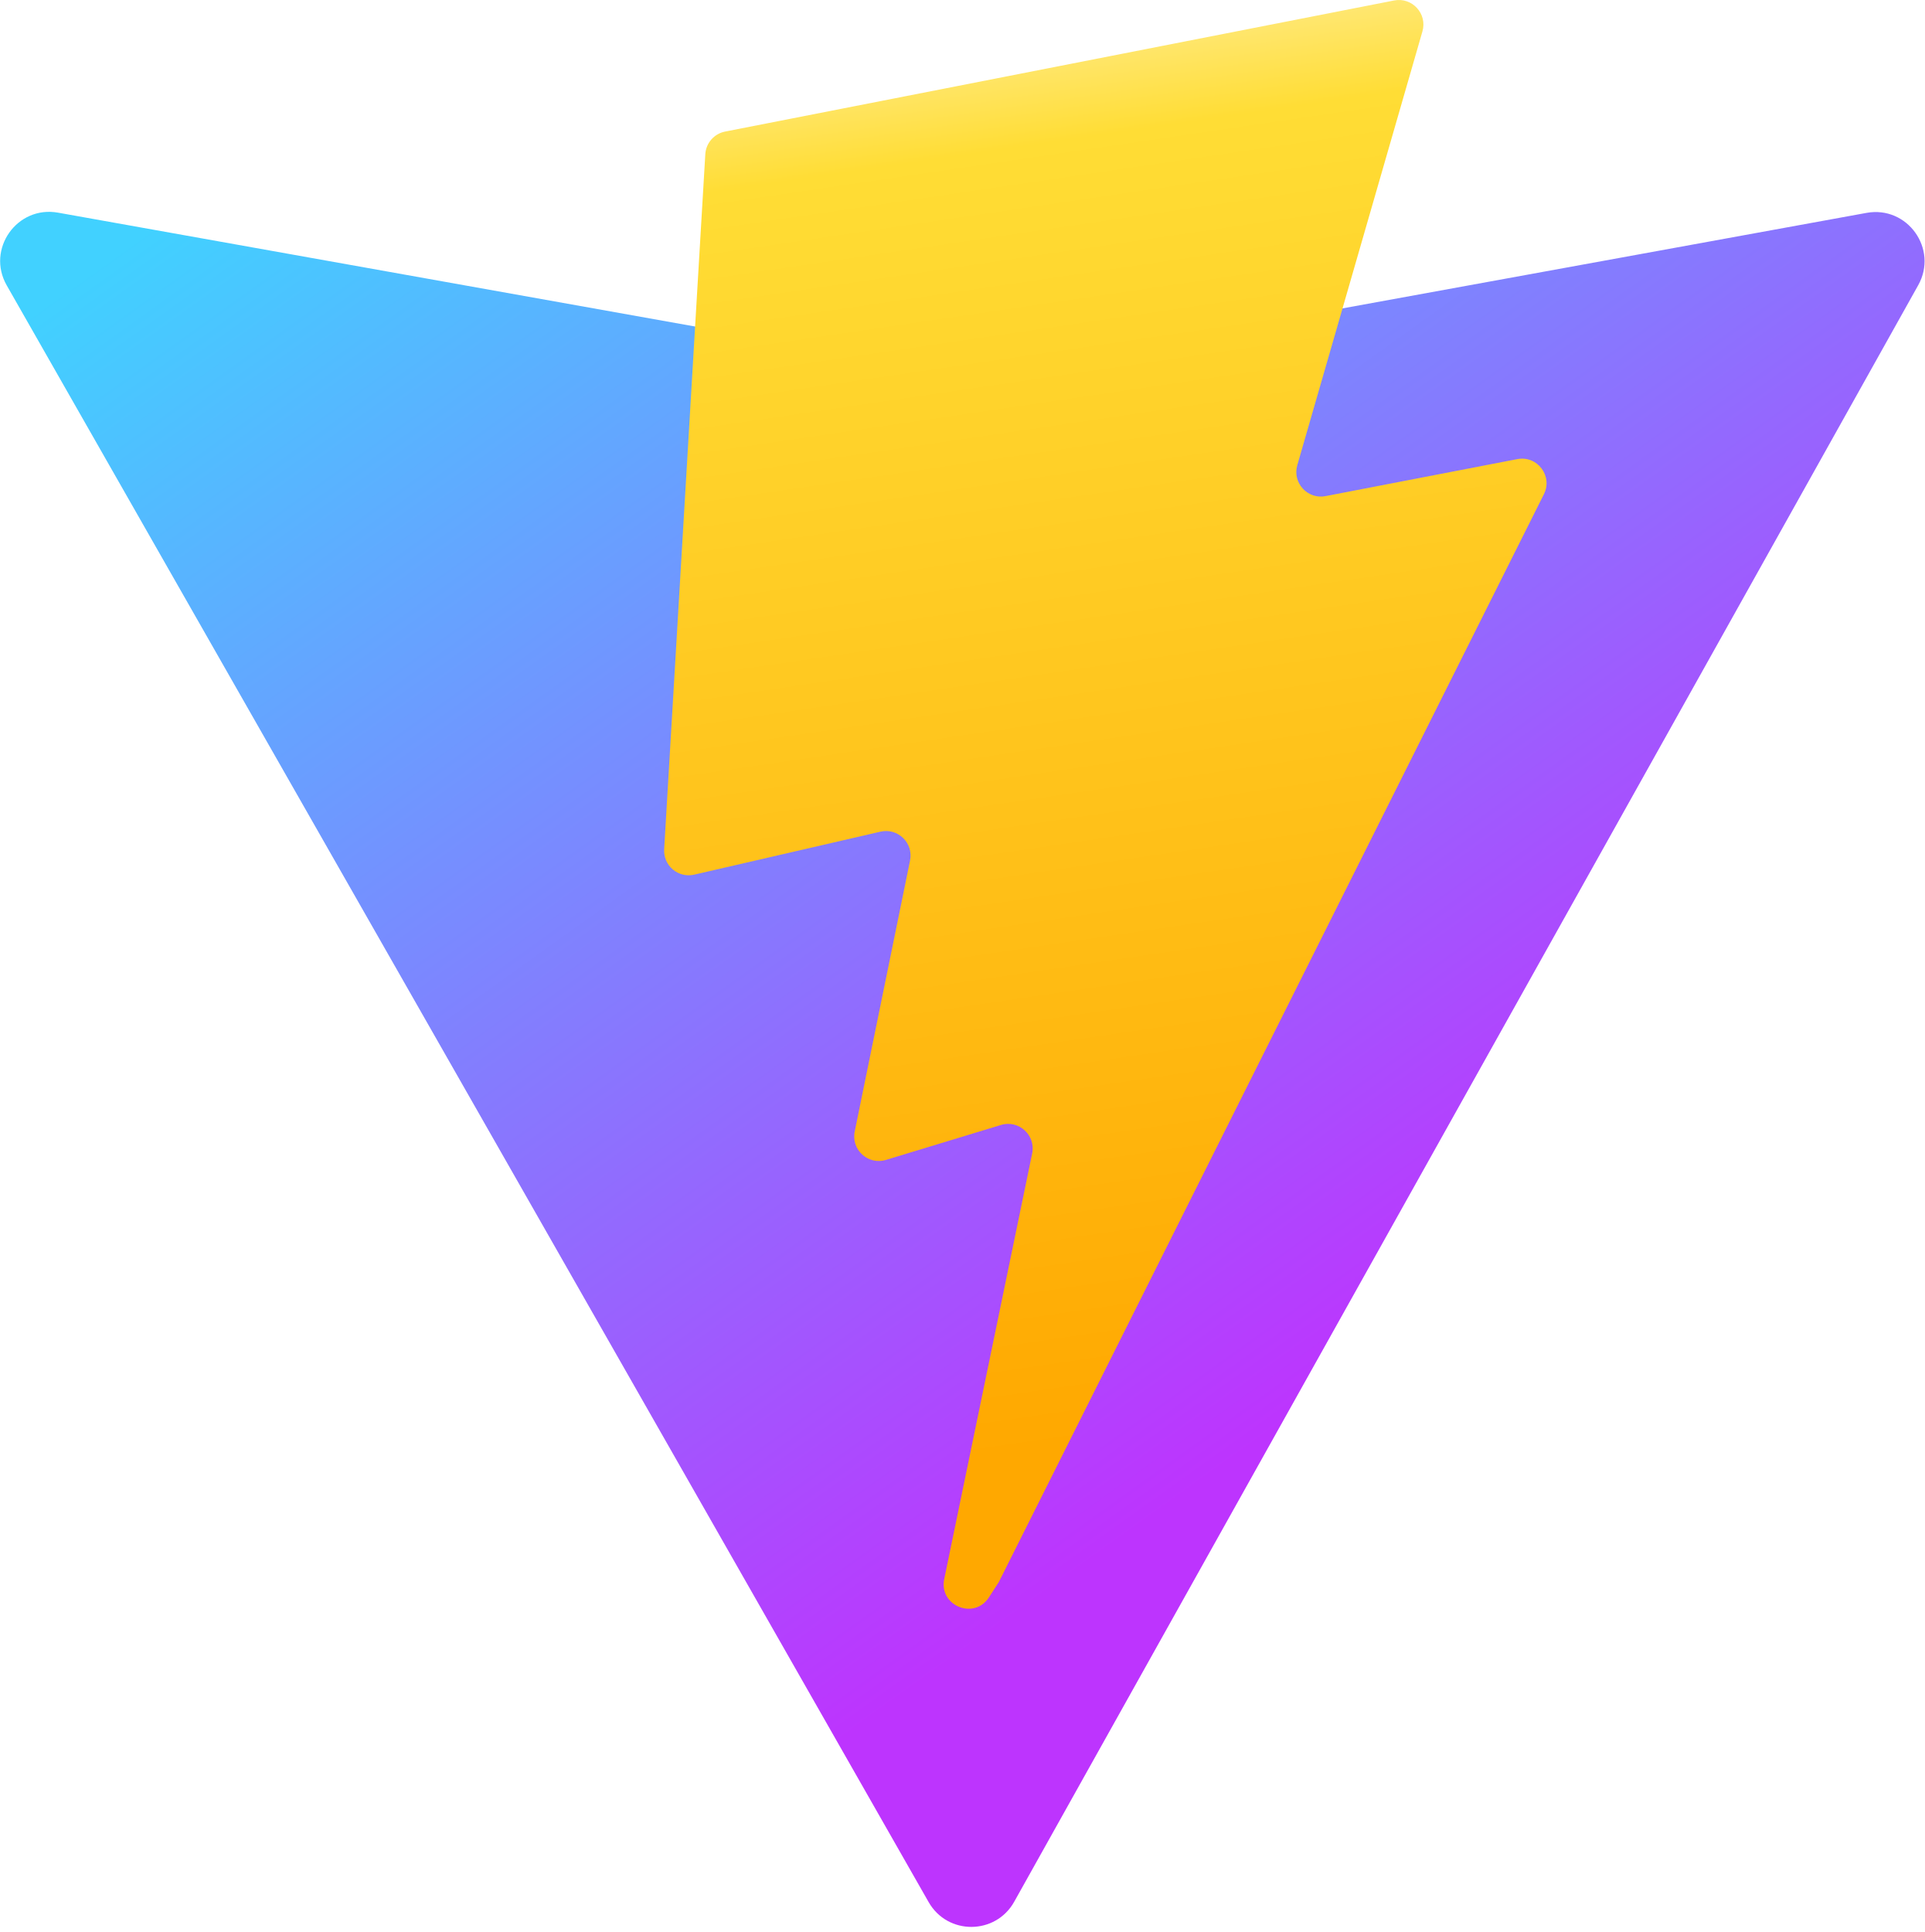
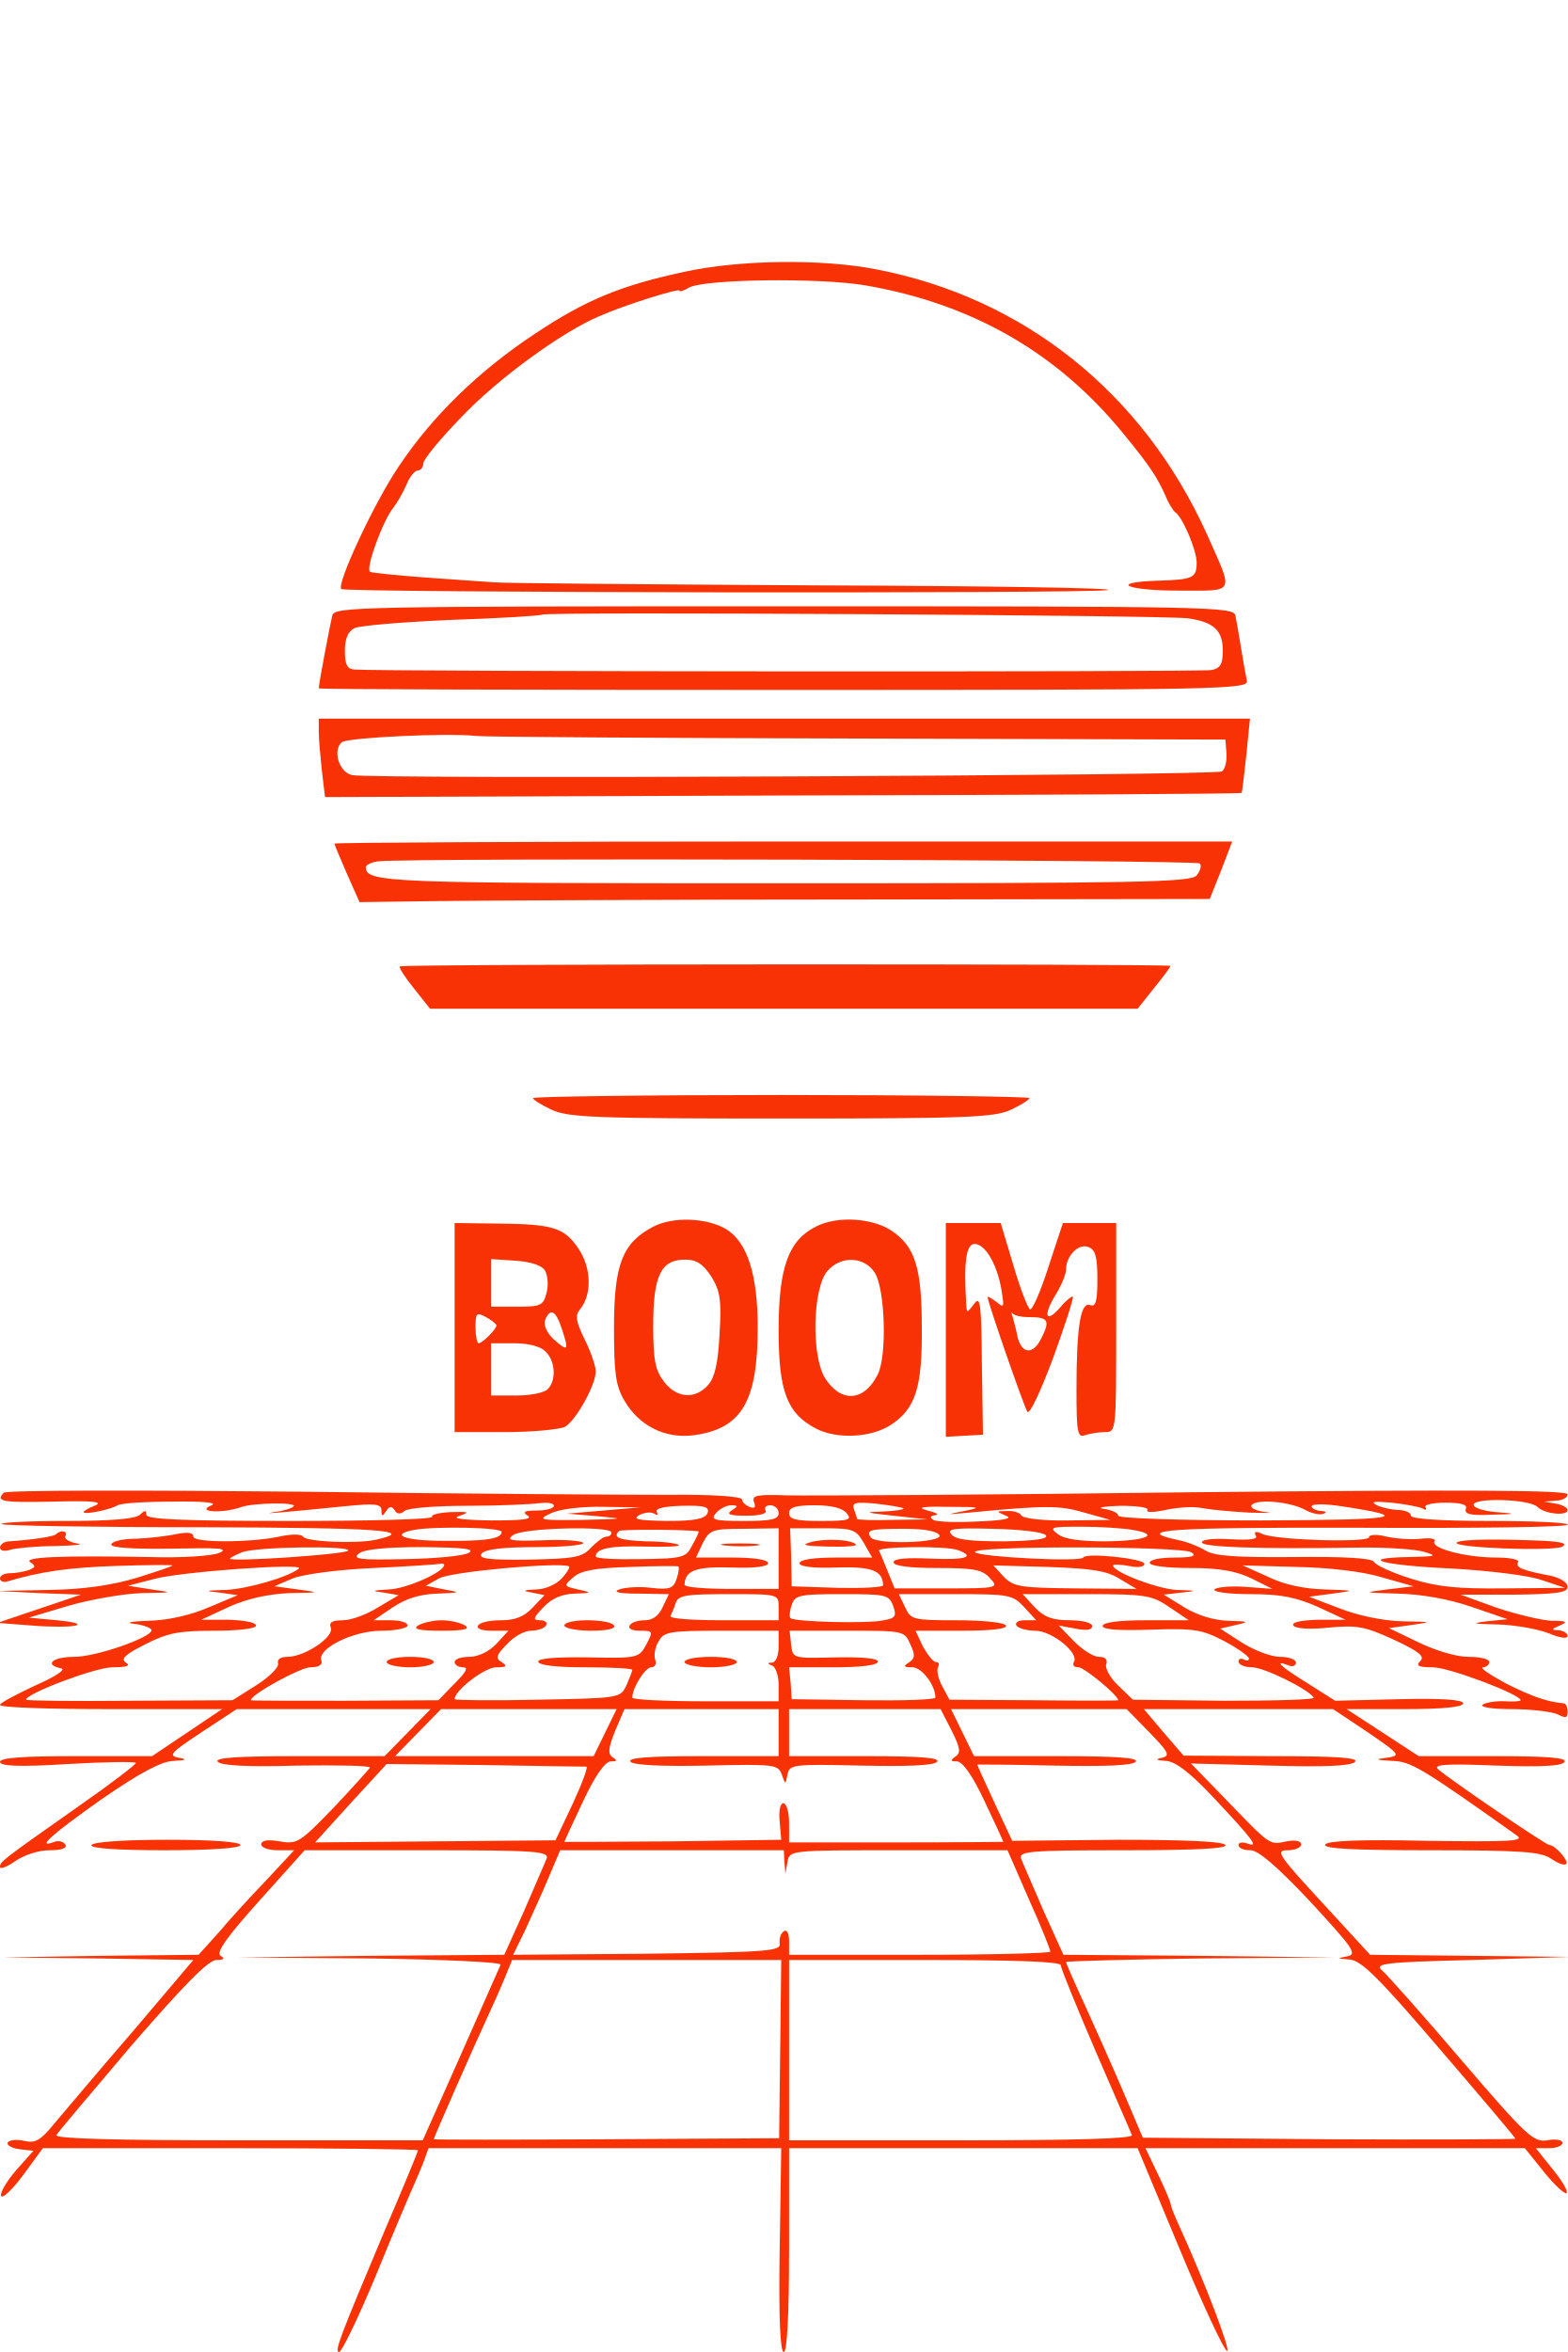
- <svg xmlns="http://www.w3.org/2000/svg" aria-hidden="true" role="img" class="iconify iconify--logos" width="31.88" height="32" preserveAspectRatio="xMidYMid meet" viewBox="0 0 256 257">
-   <defs>
-     <linearGradient id="IconifyId1813088fe1fbc01fb466" x1="-.828%" x2="57.636%" y1="7.652%" y2="78.411%">
-       <stop offset="0%" stop-color="#41D1FF" />
-       <stop offset="100%" stop-color="#BD34FE" />
-     </linearGradient>
-     <linearGradient id="IconifyId1813088fe1fbc01fb467" x1="43.376%" x2="50.316%" y1="2.242%" y2="89.03%">
-       <stop offset="0%" stop-color="#FFEA83" />
-       <stop offset="8.333%" stop-color="#FFDD35" />
-       <stop offset="100%" stop-color="#FFA800" />
-     </linearGradient>
-   </defs>
-   <path fill="url(#IconifyId1813088fe1fbc01fb466)" d="M255.153 37.938L134.897 252.976c-2.483 4.44-8.862 4.466-11.382.048L.875 37.958c-2.746-4.814 1.371-10.646 6.827-9.67l120.385 21.517a6.537 6.537 0 0 0 2.322-.004l117.867-21.483c5.438-.991 9.574 4.796 6.877 9.62Z" />
-   <path fill="url(#IconifyId1813088fe1fbc01fb467)" d="M185.432.063L96.44 17.501a3.268 3.268 0 0 0-2.634 3.014l-5.474 92.456a3.268 3.268 0 0 0 3.997 3.378l24.777-5.718c2.318-.535 4.413 1.507 3.936 3.838l-7.361 36.047c-.495 2.426 1.782 4.5 4.151 3.78l15.304-4.649c2.372-.72 4.652 1.36 4.15 3.788l-11.698 56.621c-.732 3.542 3.979 5.473 5.943 2.437l1.313-2.028l72.516-144.72c1.215-2.423-.88-5.186-3.54-4.672l-25.505 4.922c-2.396.462-4.435-1.77-3.759-4.114l16.646-57.705c.677-2.35-1.37-4.583-3.769-4.113Z" />
+ <svg xmlns="http://www.w3.org/2000/svg" version="1.0" width="300pt" height="450pt" viewBox="0 0 300 450" preserveAspectRatio="xMidYMid meet">
+   <g transform="translate(0,450) scale(0.1,-0.1)" fill="#f93205" stroke="none">
+     <path d="M1310 3980 c-121 -26 -188 -53 -287 -119 -107 -71 -196 -157 -261 -255 -47 -70 -118 -223 -109 -233 7 -7 1427 -9 1467 -2 19 4 -232 8 -557 9 -326 2 -605 4 -620 6 -16 1 -73 5 -128 9 -55 4 -103 9 -107 11 -9 6 25 99 45 123 7 9 18 28 25 44 6 15 16 27 22 27 5 0 10 6 10 13 0 8 33 48 73 89 70 74 194 164 266 194 48 21 151 53 151 48 0 -3 9 0 19 6 31 16 249 19 337 4 204 -35 368 -129 494 -284 51 -62 65 -84 81 -120 5 -13 14 -27 18 -30 14 -9 41 -73 41 -96 0 -30 -7 -33 -74 -35 -95 -3 -62 -19 40 -19 110 0 105 -8 54 107 -122 271 -351 454 -635 508 -103 20 -260 18 -365 -5z" />
+     <path d="M636 3323 c-4 -16 -26 -131 -26 -140 0 -2 401 -3 891 -3 843 0 890 1 885 18 -2 9 -7 37 -11 62 -4 25 -9 53 -11 63 -5 16 -55 17 -864 17 -809 0 -859 -1 -864 -17z m1637 -6 c50 -7 67 -23 67 -62 0 -26 -5 -34 -22 -37 -20 -4 -1595 -3 -1640 1 -14 1 -18 10 -18 36 0 23 6 37 18 43 9 5 93 12 186 16 93 3 171 8 173 10 6 6 1192 -1 1236 -7z" />
+     <path d="M610 3100 c0 -14 3 -47 6 -75 l6 -50 876 3 c482 1 877 3 878 5 1 1 5 34 9 72 l7 70 -891 0 -891 0 0 -25z m1030 -13 l705 -2 2 -27 c1 -15 -3 -31 -9 -34 -12 -8 -1632 -15 -1664 -7 -25 5 -38 47 -20 63 12 9 204 18 256 12 14 -2 342 -4 730 -5z" />
+     <path d="M640 2886 c0 -2 11 -28 24 -58 l24 -54 149 2 c81 1 447 3 813 3 l665 1 22 55 21 55 -859 0 c-472 0 -859 -2 -859 -4z m1656 -38 c4 -4 1 -14 -6 -23 -11 -13 -109 -15 -787 -15 -764 0 -803 1 -803 31 0 4 10 9 23 11 47 7 1566 3 1573 -4z" />
+     <path d="M765 2651 c-2 -2 10 -21 27 -42 l31 -39 677 0 677 0 31 39 c18 22 32 41 32 43 0 4 -1471 4 -1475 -1z" />
+     <path d="M1020 2399 c0 -3 16 -13 35 -22 32 -15 82 -17 440 -17 358 0 408 2 440 17 19 9 35 19 35 22 0 3 -214 6 -475 6 -261 0 -475 -3 -475 -6z" />
+     <path d="M1250 2153 c-59 -31 -75 -72 -75 -193 0 -87 3 -111 20 -140 28 -48 78 -73 132 -66 92 12 123 64 123 206 0 102 -20 163 -60 188 -36 22 -102 25 -140 5z m111 -95 c17 -28 20 -45 16 -110 -3 -57 -9 -83 -22 -98 -25 -28 -60 -25 -84 6 -17 22 -21 41 -21 108 0 96 15 126 61 126 22 0 34 -8 50 -32z" />
+     <path d="M1561 2153 c-52 -26 -71 -78 -71 -198 0 -117 16 -159 71 -188 40 -21 106 -18 144 7 47 31 60 71 59 186 0 115 -13 156 -59 186 -37 24 -104 28 -144 7z m113 -88 c20 -31 24 -162 5 -196 -26 -51 -70 -53 -100 -6 -27 43 -24 174 5 206 26 29 70 27 90 -4z" />
+     <path d="M870 1960 l0 -200 96 0 c52 0 104 5 115 10 21 12 59 80 59 106 0 10 -9 37 -21 61 -17 35 -19 46 -9 58 23 28 22 79 -3 116 -27 40 -48 47 -154 48 l-83 1 0 -200z m173 109 c5 -9 7 -28 3 -42 -6 -25 -11 -27 -56 -27 l-50 0 0 46 0 45 46 -3 c30 -2 51 -9 57 -19z m-93 -105 c0 -7 -27 -34 -34 -34 -3 0 -6 14 -6 30 0 28 2 30 20 20 11 -6 20 -13 20 -16z m126 -9 c13 -40 11 -42 -18 -16 -12 12 -18 26 -15 35 10 25 21 19 33 -19z m-32 -41 c19 -18 21 -55 4 -72 -7 -7 -34 -12 -60 -12 l-48 0 0 50 0 50 44 0 c27 0 51 -6 60 -16z" />
+     <path d="M1810 1956 l0 -205 35 2 36 2 -2 135 c-1 118 -3 132 -15 115 -14 -18 -14 -18 -15 1 -5 80 0 114 16 114 20 0 42 -37 51 -85 6 -36 6 -39 -9 -26 -10 7 -17 12 -17 9 0 -9 69 -208 76 -219 4 -7 25 38 49 102 23 63 40 116 38 118 -1 2 -12 -6 -23 -19 -28 -33 -35 -19 -11 21 12 19 21 41 21 50 0 26 24 51 43 43 13 -5 17 -18 17 -61 0 -43 -3 -54 -14 -50 -18 7 -26 -41 -26 -162 0 -81 2 -92 16 -87 9 3 26 6 38 6 22 0 22 0 22 200 l0 200 -51 0 -51 0 -28 -85 c-15 -47 -31 -83 -35 -80 -4 2 -19 40 -32 85 l-24 80 -52 0 -53 0 0 -204z m159 24 c37 0 41 -6 24 -40 -16 -33 -38 -31 -46 3 -2 12 -7 29 -9 37 -3 8 -3 12 -1 8 3 -5 17 -8 32 -8z" />
+     <path d="M7 1644 c-16 -17 -3 -19 95 -17 73 2 96 0 81 -7 -13 -5 -23 -11 -23 -13 0 -6 53 5 65 13 6 4 53 7 105 7 59 1 87 -2 75 -7 -32 -13 20 -16 55 -4 22 9 110 10 102 2 -4 -4 -20 -9 -37 -11 -34 -5 25 0 133 11 60 6 72 5 72 -8 0 -12 2 -12 9 -1 6 9 10 10 16 2 4 -8 11 -9 19 -2 6 6 61 10 121 10 61 0 122 3 137 5 16 2 28 0 28 -5 0 -5 -15 -9 -32 -9 -25 0 -29 -3 -18 -10 10 -7 -12 -9 -70 -9 -59 1 -77 4 -60 9 20 7 17 8 -17 7 -22 -1 -39 -5 -36 -9 2 -5 -120 -8 -271 -8 -208 0 -276 3 -276 12 0 9 -3 9 -12 0 -8 -8 -54 -12 -142 -12 -71 0 -127 -3 -123 -6 3 -3 175 -6 382 -6 342 -1 415 -6 334 -24 -37 -8 -133 -4 -139 6 -3 5 -21 5 -41 1 -57 -13 -169 -13 -169 -1 0 8 -11 9 -32 5 -18 -4 -53 -8 -78 -9 -25 0 -46 -5 -47 -11 -2 -6 40 -9 115 -8 91 2 111 1 92 -8 -14 -6 -73 -10 -135 -8 -168 3 -242 0 -227 -10 11 -7 10 -10 -3 -15 -9 -3 -25 -6 -36 -6 -10 0 -19 -4 -19 -10 0 -5 6 -8 13 -6 64 19 118 27 210 30 59 2 107 2 107 1 0 -2 -31 -12 -69 -24 -47 -14 -101 -22 -168 -23 l-98 -2 80 -4 80 -3 -80 -27 -80 -27 65 -5 c36 -3 74 -3 85 0 11 3 -5 7 -35 10 l-55 5 77 23 c42 12 105 23 140 24 60 1 61 1 18 7 l-45 7 50 13 c51 14 290 31 277 20 -19 -16 -98 -39 -140 -41 -40 -1 -42 -2 -12 -5 l35 -5 -55 -23 c-34 -15 -78 -25 -115 -26 -36 -1 -47 -4 -27 -6 17 -2 32 -8 32 -12 0 -14 -106 -51 -148 -51 -41 0 -59 -15 -25 -22 10 -2 -11 -16 -50 -33 -36 -17 -67 -33 -67 -37 0 -5 96 -8 212 -8 l213 0 -67 -45 -67 -45 -146 0 c-101 0 -145 -3 -145 -11 0 -8 36 -10 130 -4 72 4 130 5 130 2 0 -3 -48 -40 -107 -81 -152 -107 -153 -108 -153 -118 0 -5 13 0 29 11 17 12 45 21 66 21 23 0 34 4 30 11 -4 6 -13 8 -21 5 -37 -14 -4 15 91 82 74 51 114 72 137 73 25 1 27 3 10 6 -21 4 -15 10 44 49 l67 44 186 0 185 0 -44 -45 -44 -45 -165 0 c-119 0 -162 -3 -154 -11 7 -7 59 -10 152 -7 78 1 140 0 139 -4 -2 -3 -33 -38 -70 -77 -64 -66 -69 -70 -103 -64 -23 4 -35 2 -35 -6 0 -6 14 -11 32 -11 l31 0 -54 -58 c-30 -31 -71 -76 -91 -100 l-38 -42 -187 -2 -188 -3 183 -2 182 -3 -117 -138 c-65 -75 -132 -155 -150 -176 -26 -32 -36 -37 -57 -32 -13 3 -27 2 -31 -3 -3 -5 7 -11 22 -13 l27 -3 -33 -37 c-18 -21 -31 -43 -29 -49 2 -7 21 11 42 39 l38 52 359 0 c197 0 359 -2 359 -4 0 -2 -27 -68 -61 -147 -88 -209 -100 -239 -90 -239 5 0 37 66 71 148 33 81 65 156 70 167 5 11 14 32 20 47 l10 28 337 0 338 0 -3 -195 c-2 -130 1 -195 8 -195 6 0 10 67 10 195 l0 195 334 0 333 0 80 -192 c44 -106 85 -194 91 -196 9 -3 -43 134 -94 245 -8 17 -14 34 -14 37 0 3 -11 29 -24 56 l-24 50 363 0 363 0 37 -46 c20 -25 40 -43 43 -40 3 4 -9 24 -27 46 l-32 40 26 0 c14 0 25 5 25 10 0 6 -13 8 -29 5 -26 -4 -38 6 -164 153 -74 87 -143 164 -152 172 -16 13 3 16 171 20 l189 6 -191 2 -192 2 -92 100 c-84 91 -90 100 -66 100 14 0 26 5 26 11 0 7 -11 9 -28 6 -33 -7 -30 -9 -115 79 l-68 70 151 -4 c104 -3 155 -1 163 7 8 8 -33 11 -159 11 l-169 1 -38 44 -38 45 181 0 181 0 66 -44 c63 -43 64 -45 37 -49 -24 -3 -23 -4 9 -6 37 -1 54 -11 240 -143 15 -11 -14 -12 -171 -10 -130 3 -192 0 -196 -7 -5 -8 53 -11 201 -11 175 0 212 -3 231 -16 13 -9 26 -14 29 -10 6 5 -21 36 -32 36 -7 0 -193 127 -213 145 -10 9 14 11 111 7 86 -3 126 -1 131 7 5 8 -32 11 -136 11 l-143 0 -69 45 -69 45 111 0 c73 0 112 4 112 11 0 7 -40 10 -122 8 l-123 -3 -52 33 c-52 32 -67 46 -38 35 8 -4 15 -1 15 5 0 6 -14 11 -30 11 -17 0 -49 12 -73 27 l-42 27 30 7 c27 6 25 7 -15 8 -28 1 -60 11 -84 26 l-39 24 34 4 c31 3 30 4 -9 5 -37 2 -122 34 -122 47 0 2 13 2 30 -1 18 -4 30 -2 30 4 0 10 -113 22 -117 12 -5 -9 -197 1 -207 10 -13 13 395 12 414 0 11 -7 1 -10 -32 -10 -27 0 -48 -4 -48 -10 0 -6 33 -10 78 -10 56 0 88 -6 117 -20 l40 -20 -53 4 c-29 2 -55 -1 -58 -5 -3 -5 28 -9 69 -9 58 0 87 -6 128 -24 l54 -25 -53 0 c-33 -1 -51 -5 -47 -11 4 -6 31 -8 68 -4 55 5 69 2 124 -23 49 -23 60 -32 51 -41 -9 -9 -4 -12 24 -12 31 0 168 -52 168 -63 0 -2 -13 -3 -30 -2 -16 1 -35 -2 -42 -6 -8 -5 16 -9 55 -9 38 0 77 -5 88 -10 15 -8 19 -7 19 5 0 8 -3 15 -7 16 -33 3 -61 13 -111 38 -31 17 -51 30 -44 31 6 0 12 5 12 10 0 6 -18 10 -40 10 -23 0 -63 12 -96 28 l-56 27 43 6 c42 6 40 6 -18 7 -36 1 -85 11 -120 25 l-58 22 45 6 c44 6 44 6 -15 8 -38 1 -78 9 -108 24 l-49 22 104 -3 c60 -1 128 -9 163 -20 l60 -17 -50 -6 c-48 -6 -47 -6 20 -8 44 -1 96 -10 140 -25 l70 -24 -40 -4 c-31 -4 -27 -5 21 -6 34 -1 78 -9 98 -17 21 -9 36 -11 36 -5 0 5 -8 10 -17 11 -15 0 -15 2 2 9 16 7 13 9 -16 9 -19 1 -66 12 -105 25 l-69 25 103 0 c81 1 102 4 102 15 0 8 -14 17 -32 21 -57 11 -68 16 -63 26 4 5 -15 9 -42 9 -58 0 -126 18 -118 31 4 5 -8 7 -26 5 -18 -2 -47 0 -66 4 -18 5 -33 4 -33 -1 0 -11 -177 -6 -204 6 -13 6 -17 5 -13 -3 5 -7 -10 -9 -48 -7 -30 2 -55 0 -55 -6 0 -9 106 -13 295 -10 55 1 114 -3 130 -8 27 -8 23 -9 -29 -10 -102 -2 -50 -16 82 -22 70 -4 147 -13 172 -22 l45 -15 -116 -1 c-91 -1 -130 3 -180 19 -35 11 -66 25 -70 32 -5 7 -56 10 -154 9 -111 -1 -153 2 -169 13 -12 7 -36 17 -54 20 -86 19 -11 24 353 23 217 -1 395 1 395 6 0 4 -67 7 -150 7 -93 0 -150 4 -150 10 0 6 -10 10 -22 11 -13 0 -32 4 -43 9 -14 7 -5 8 28 5 27 -3 53 -8 59 -11 6 -4 9 -3 6 2 -4 5 14 9 38 9 31 0 43 -4 39 -12 -3 -10 10 -13 48 -11 50 1 50 2 10 5 -24 2 -43 8 -43 14 0 14 107 11 122 -4 14 -14 58 -18 58 -6 0 4 -10 10 -22 12 l-23 4 23 2 c12 0 22 6 22 12 0 8 -190 9 -712 4 -392 -5 -744 -7 -782 -6 -58 2 -68 0 -63 -13 4 -10 1 -13 -9 -9 -7 3 -14 9 -14 14 0 6 -60 10 -142 9 -79 0 -395 2 -703 6 -308 3 -563 3 -568 -2z m1722 -30 c2 -2 -16 -5 -40 -6 -37 -1 -34 -2 21 -8 l65 -7 -67 -1 c-38 -1 -68 0 -68 2 0 2 -3 11 -6 19 -4 12 3 14 43 10 26 -3 50 -7 52 -9z m769 -3 c13 -7 28 -10 35 -7 7 2 4 5 -5 5 -10 1 -18 5 -18 9 0 5 26 5 58 0 138 -21 110 -26 -155 -27 -155 0 -273 4 -273 9 0 5 -12 11 -27 13 -16 2 -2 5 30 6 32 0 56 -3 53 -8 -4 -5 11 -5 34 0 23 5 53 7 68 4 15 -3 56 -7 92 -9 36 -1 50 -1 32 1 -18 2 -30 8 -27 13 8 13 75 7 103 -9z m-1343 -1 l-70 -6 60 -5 c53 -5 50 -5 -30 -7 -84 -1 -88 0 -60 13 17 8 60 13 100 12 l70 -1 -70 -6z m199 -5 c-5 -11 -23 -15 -78 -15 -53 1 -67 3 -53 11 9 5 22 7 29 3 6 -4 8 -3 5 3 -4 7 14 11 48 12 44 1 53 -2 49 -14z m46 5 c-11 -7 -3 -10 28 -10 26 0 41 4 37 10 -3 6 1 10 9 10 9 0 16 -7 16 -15 0 -12 -14 -15 -66 -15 -58 0 -65 2 -54 15 7 8 20 15 29 15 14 0 14 -2 1 -10z m220 -5 c11 -13 5 -15 -49 -15 -48 0 -61 3 -61 15 0 11 12 15 49 15 31 0 53 -5 61 -15z m225 4 c-36 -7 -35 -7 10 -3 145 14 173 14 220 0 l50 -14 -82 -1 c-45 -1 -85 4 -88 9 -3 6 -16 10 -28 9 -21 0 -21 -1 -2 -9 14 -5 -3 -9 -54 -11 -40 -2 -78 -1 -85 3 -7 5 -6 8 4 9 8 1 2 5 -15 9 -22 6 -11 8 40 7 61 0 65 -1 30 -8z m-885 -40 c0 -13 -30 -18 -112 -17 -74 0 -104 12 -55 21 40 7 167 5 167 -4z m210 -1 c0 -5 -4 -8 -10 -8 -5 0 -18 -10 -29 -21 -17 -19 -32 -21 -119 -23 -79 -1 -98 2 -90 12 7 8 42 12 105 12 52 0 92 4 89 8 -2 4 -37 7 -78 5 -61 -2 -70 0 -56 10 18 14 188 18 188 5z m167 2 c1 0 -4 -12 -12 -26 -12 -24 -17 -26 -99 -27 -47 -1 -86 1 -86 5 0 15 27 21 94 19 39 -1 68 0 65 3 -3 3 -31 7 -62 7 -51 2 -66 7 -52 20 3 3 128 3 152 -1z m153 -52 l0 -58 -90 0 c-49 0 -90 3 -90 8 1 27 21 35 89 33 45 -2 71 2 71 8 0 7 -27 11 -69 11 l-69 0 13 28 c13 25 18 27 79 27 l66 1 0 -58z m163 30 l16 -28 -69 0 c-43 0 -70 -4 -70 -11 0 -6 26 -10 71 -8 68 2 88 -6 89 -34 0 -4 -39 -6 -87 -5 l-88 3 -1 56 -2 55 63 0 c57 0 63 -2 78 -28z m145 14 c4 -14 -123 -18 -132 -3 -9 14 0 16 65 16 40 0 64 -5 67 -13z m203 1 c7 -7 -18 -11 -79 -12 -65 0 -93 3 -101 13 -10 11 3 13 79 11 50 -1 95 -6 101 -12z m166 10 c55 -9 27 -21 -50 -22 -50 0 -80 4 -93 14 -17 13 -13 14 46 14 36 0 80 -3 97 -6z m-1501 -40 c-7 -7 -226 -22 -226 -15 0 1 10 7 23 12 27 11 213 13 203 3z m231 -4 c-10 -6 -65 -11 -122 -12 -87 -2 -102 0 -88 11 11 8 53 12 122 12 78 -1 101 -3 88 -11z m937 5 c34 -13 13 -19 -54 -16 -46 2 -70 0 -70 -7 0 -7 30 -11 83 -11 70 0 87 -3 101 -19 18 -19 16 -20 -82 -20 l-100 0 -13 32 c-7 17 -14 35 -17 40 -4 8 129 10 152 1z m-984 -28 c0 -14 -73 -46 -106 -47 -33 -2 -34 -3 -10 -6 l29 -5 -39 -23 c-22 -14 -52 -25 -68 -25 -20 0 -27 -4 -23 -14 7 -18 -50 -56 -83 -56 -13 0 -20 -5 -18 -12 3 -7 -16 -26 -41 -42 l-46 -29 -197 -1 c-109 -1 -198 0 -198 2 0 12 133 62 165 62 27 0 36 3 26 9 -11 7 -1 16 37 35 43 22 65 26 132 26 47 0 80 4 80 10 0 6 -24 10 -52 11 l-53 0 54 25 c36 16 74 24 115 26 59 1 60 1 16 7 l-45 6 35 15 c20 8 87 17 155 20 66 3 123 7 128 8 4 1 7 0 7 -2z m225 -26 c-10 -11 -32 -21 -49 -21 -25 -1 -27 -3 -8 -6 l24 -5 -23 -24 c-16 -17 -33 -24 -60 -24 -21 0 -41 -4 -44 -10 -4 -6 7 -10 26 -10 l32 0 -23 -25 c-14 -15 -35 -25 -52 -25 -15 0 -28 -4 -28 -10 0 -5 7 -10 16 -10 11 0 6 -9 -16 -31 l-31 -32 -180 -1 c-98 0 -179 0 -179 1 0 11 95 63 114 63 16 0 24 5 21 13 -9 22 60 57 115 57 27 0 50 5 50 10 0 6 -15 10 -32 10 l-33 0 37 25 c26 17 52 25 85 26 45 2 46 2 13 8 l-35 7 25 14 c21 13 234 32 249 23 2 -2 -4 -12 -14 -23z m220 0 c-6 -19 -13 -22 -49 -18 -22 3 -50 1 -61 -3 -13 -5 -1 -8 37 -8 l58 -1 -12 -25 c-7 -16 -19 -25 -34 -25 -13 0 -26 -4 -29 -10 -4 -6 5 -10 20 -10 25 0 25 -1 12 -26 -14 -26 -16 -27 -110 -25 -63 1 -97 -2 -97 -8 0 -7 33 -11 90 -11 50 0 90 -2 90 -5 0 -2 -5 -15 -11 -29 -12 -25 -12 -25 -170 -28 -88 -2 -159 -1 -159 1 0 17 58 61 79 61 20 0 23 2 11 10 -12 7 -11 13 10 34 13 15 34 26 46 26 13 0 26 5 29 10 3 6 -2 10 -11 10 -15 0 -14 4 6 25 16 17 35 25 59 26 34 1 35 2 7 8 -27 6 -28 7 -9 23 14 13 41 18 108 20 50 2 92 2 93 1 2 -1 1 -11 -3 -23z m848 -1 l32 -19 -117 1 c-105 1 -118 3 -137 22 l-20 22 105 -3 c83 -3 112 -7 137 -23z m-653 -54 l0 -25 -106 0 c-58 0 -103 3 -101 8 2 4 7 15 10 25 5 15 20 17 102 17 95 0 95 0 95 -25z m219 3 c7 -20 5 -24 -18 -28 -30 -7 -171 -3 -178 4 -3 2 -2 14 2 25 6 19 14 21 96 21 84 0 90 -1 98 -22z m251 -3 l23 -25 -22 0 c-12 0 -19 -4 -16 -10 3 -5 20 -10 36 -10 32 0 85 -43 74 -60 -3 -6 0 -10 9 -10 11 0 76 -54 76 -63 0 -1 -73 -1 -162 0 l-161 1 -14 26 c-8 15 -11 31 -8 36 3 6 2 10 -4 10 -5 0 -16 14 -25 30 l-14 30 89 0 c58 0 88 4 84 10 -3 6 -46 10 -94 10 -84 0 -88 1 -99 25 l-12 25 108 0 c103 0 110 -1 132 -25z m278 0 l37 -25 -83 0 c-51 0 -82 -4 -82 -11 0 -7 32 -9 93 -7 83 3 98 0 140 -22 26 -14 47 -29 47 -33 0 -5 -4 -5 -10 -2 -5 3 -10 1 -10 -4 0 -6 12 -11 26 -11 23 0 108 -42 118 -58 2 -4 -75 -6 -171 -6 l-175 2 -28 27 c-16 15 -26 34 -23 41 3 9 -2 14 -14 14 -11 0 -32 14 -48 30 l-29 30 32 -6 c21 -4 32 -3 32 5 0 6 -18 11 -43 11 -33 0 -49 6 -67 25 l-23 25 122 0 c114 0 125 -2 159 -25z m-748 -75 c0 -17 -5 -30 -12 -31 -10 0 -10 -2 0 -6 6 -2 12 -19 12 -36 l0 -32 -140 0 c-77 0 -140 3 -140 7 0 19 25 58 36 58 7 0 11 6 8 14 -3 8 -1 24 6 35 10 19 20 21 120 21 l110 0 0 -30z m252 4 c10 -21 9 -27 -3 -35 -11 -7 -10 -9 7 -9 18 0 44 -34 44 -58 0 -4 -62 -6 -137 -5 l-138 2 -2 31 -3 30 85 0 c53 0 85 4 85 11 0 6 -29 9 -81 8 -82 -2 -82 -2 -85 24 l-3 27 110 0 c108 0 110 0 121 -26z m-584 -169 l-22 -45 -190 0 -190 0 44 45 44 45 168 0 168 0 -22 -45z m332 0 l0 -45 -147 0 c-103 0 -144 -3 -136 -11 6 -6 60 -9 146 -7 129 3 136 2 143 -17 7 -20 7 -20 11 0 4 19 10 20 140 17 88 -2 139 0 146 7 8 8 -31 11 -136 11 l-147 0 0 45 0 45 145 0 145 0 21 -41 c17 -34 18 -43 7 -50 -10 -7 -9 -9 3 -9 11 0 30 -27 53 -76 20 -42 36 -77 36 -78 0 0 -92 -1 -205 -1 l-205 0 0 38 c0 20 -5 37 -11 37 -6 0 -9 -15 -7 -35 l3 -35 -208 -3 c-114 -1 -207 -1 -207 -1 0 1 16 36 36 78 23 49 42 76 53 76 12 0 13 2 3 8 -9 7 -8 17 5 50 l18 42 148 0 147 0 0 -45z m709 1 c37 -38 41 -45 25 -49 -14 -3 -12 -5 7 -6 18 -1 45 -21 92 -71 76 -81 87 -96 64 -87 -10 3 -17 2 -17 -3 0 -6 10 -10 23 -10 15 0 51 -31 115 -99 82 -89 90 -100 70 -104 -20 -4 -20 -4 4 -6 22 -1 55 -33 172 -170 80 -93 146 -171 146 -173 0 -1 -160 -2 -357 -1 l-356 3 -37 87 c-21 49 -54 123 -74 167 -20 43 -36 80 -36 82 0 2 116 5 258 7 l257 2 -260 3 -260 2 -38 84 c-20 47 -40 92 -43 100 -5 14 17 16 196 16 136 0 199 3 195 10 -4 7 -78 10 -207 10 l-201 -2 -34 73 c-18 39 -33 72 -33 73 0 0 66 0 146 -2 96 -2 150 0 157 7 8 8 -35 11 -149 11 l-160 0 -22 45 -22 45 168 0 168 0 43 -44z m-1077 -66 c4 0 -8 -32 -26 -71 l-33 -70 -230 -2 -230 -2 68 75 69 75 187 -2 c104 -2 191 -3 195 -3z m-76 -176 c-3 -8 -23 -53 -43 -100 l-38 -84 -255 -2 -255 -3 253 -2 c140 -2 252 -7 250 -12 -2 -4 -36 -82 -76 -172 l-73 -164 -354 0 c-233 0 -351 3 -347 10 3 6 69 83 145 173 99 114 146 162 161 162 15 0 17 3 8 8 -9 6 11 35 74 105 l87 97 235 0 c208 0 233 -2 228 -16z m455 -6 l2 -23 4 23 c4 22 5 22 213 22 l208 0 41 -94 c23 -51 41 -96 41 -100 0 -3 -112 -6 -250 -6 l-250 0 0 26 c0 15 -4 23 -10 19 -6 -4 -9 -14 -8 -23 3 -15 -20 -17 -254 -20 l-256 -2 23 47 c12 27 33 72 45 101 l22 52 214 0 214 0 1 -22z m-8 -359 l-2 -170 -331 -2 c-181 -1 -330 -1 -330 0 0 3 76 176 107 243 14 30 29 65 34 78 l9 22 257 0 258 0 -2 -171z m537 161 c0 -6 30 -79 66 -163 36 -84 68 -156 70 -162 3 -7 -110 -10 -326 -10 l-330 0 0 173 0 172 260 0 c172 0 260 -3 260 -10z" />
+     <path d="M1388 1543 c18 -2 45 -2 60 0 15 2 0 4 -33 4 -33 0 -45 -2 -27 -4z" />
+     <path d="M1550 1549 c-18 -5 -9 -7 34 -8 33 -1 57 1 54 4 -9 10 -62 12 -88 4z" />
+     <path d="M800 1390 c-11 -7 3 -10 45 -10 42 0 56 3 45 10 -8 5 -28 10 -45 10 -16 0 -37 -5 -45 -10z" />
+     <path d="M740 1320 c0 -5 20 -10 45 -10 25 0 45 5 45 10 0 6 -20 10 -45 10 -25 0 -45 -4 -45 -10z" />
+     <path d="M1080 1390 c0 -5 23 -10 51 -10 31 0 48 4 44 10 -3 6 -26 10 -51 10 -24 0 -44 -4 -44 -10z" />
+     <path d="M1310 1320 c0 -5 23 -10 50 -10 28 0 50 5 50 10 0 6 -22 10 -50 10 -27 0 -50 -4 -50 -10z" />
+     <path d="M108 1565 c-4 -5 -47 -11 -90 -14 -10 0 -18 -6 -18 -12 0 -6 9 -8 20 -4 11 3 50 7 87 7 38 1 56 3 40 5 -15 3 -25 9 -22 14 6 9 -8 13 -17 4z" />
+     <path d="M2788 1549 c-15 -10 185 -18 202 -8 10 6 -1 9 -35 11 -95 4 -157 3 -167 -3z" />
+     <path d="M175 970 c-4 -6 45 -10 139 -10 91 0 146 4 146 10 0 6 -53 10 -139 10 -83 0 -142 -4 -146 -10z" />
+   </g>
</svg>
